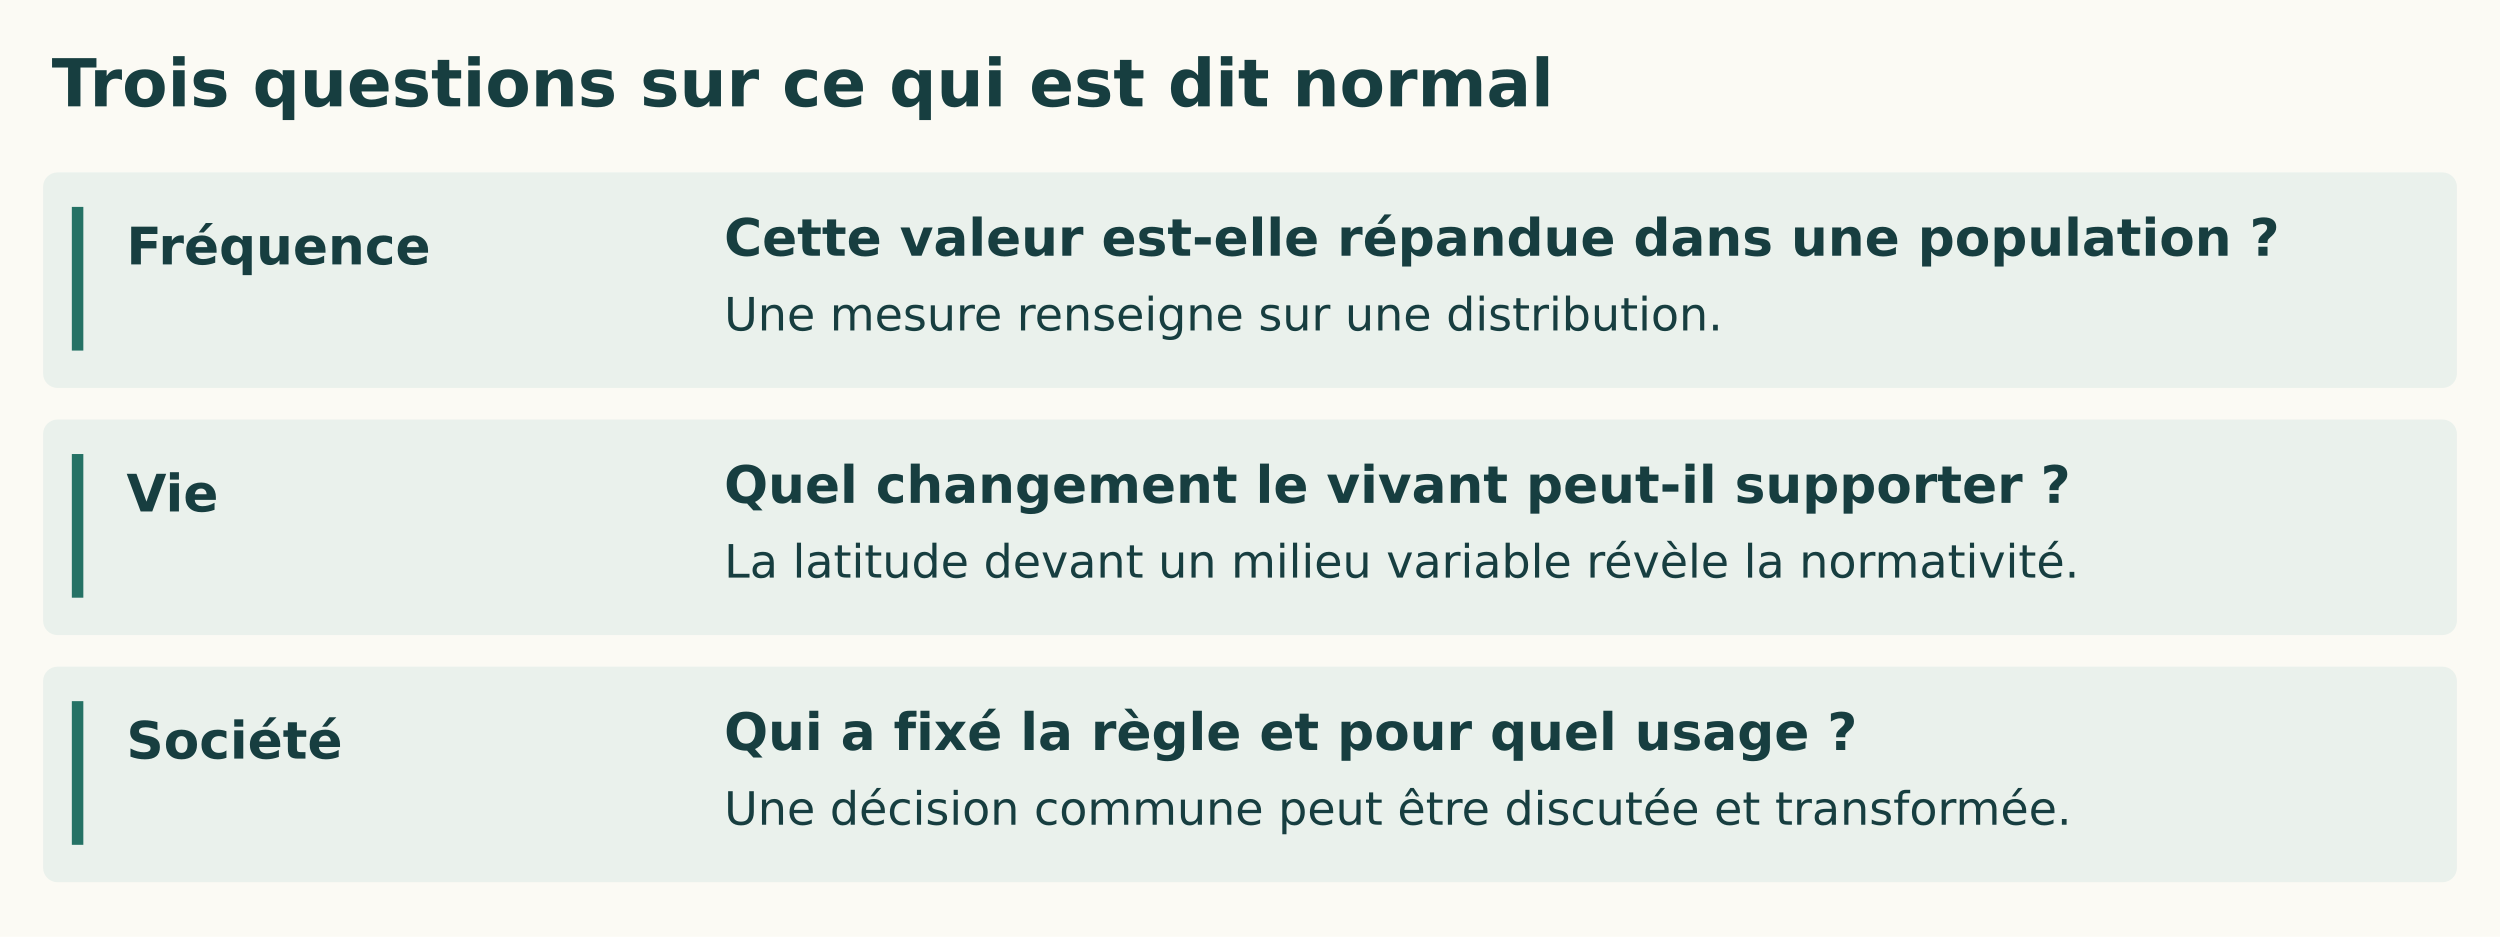
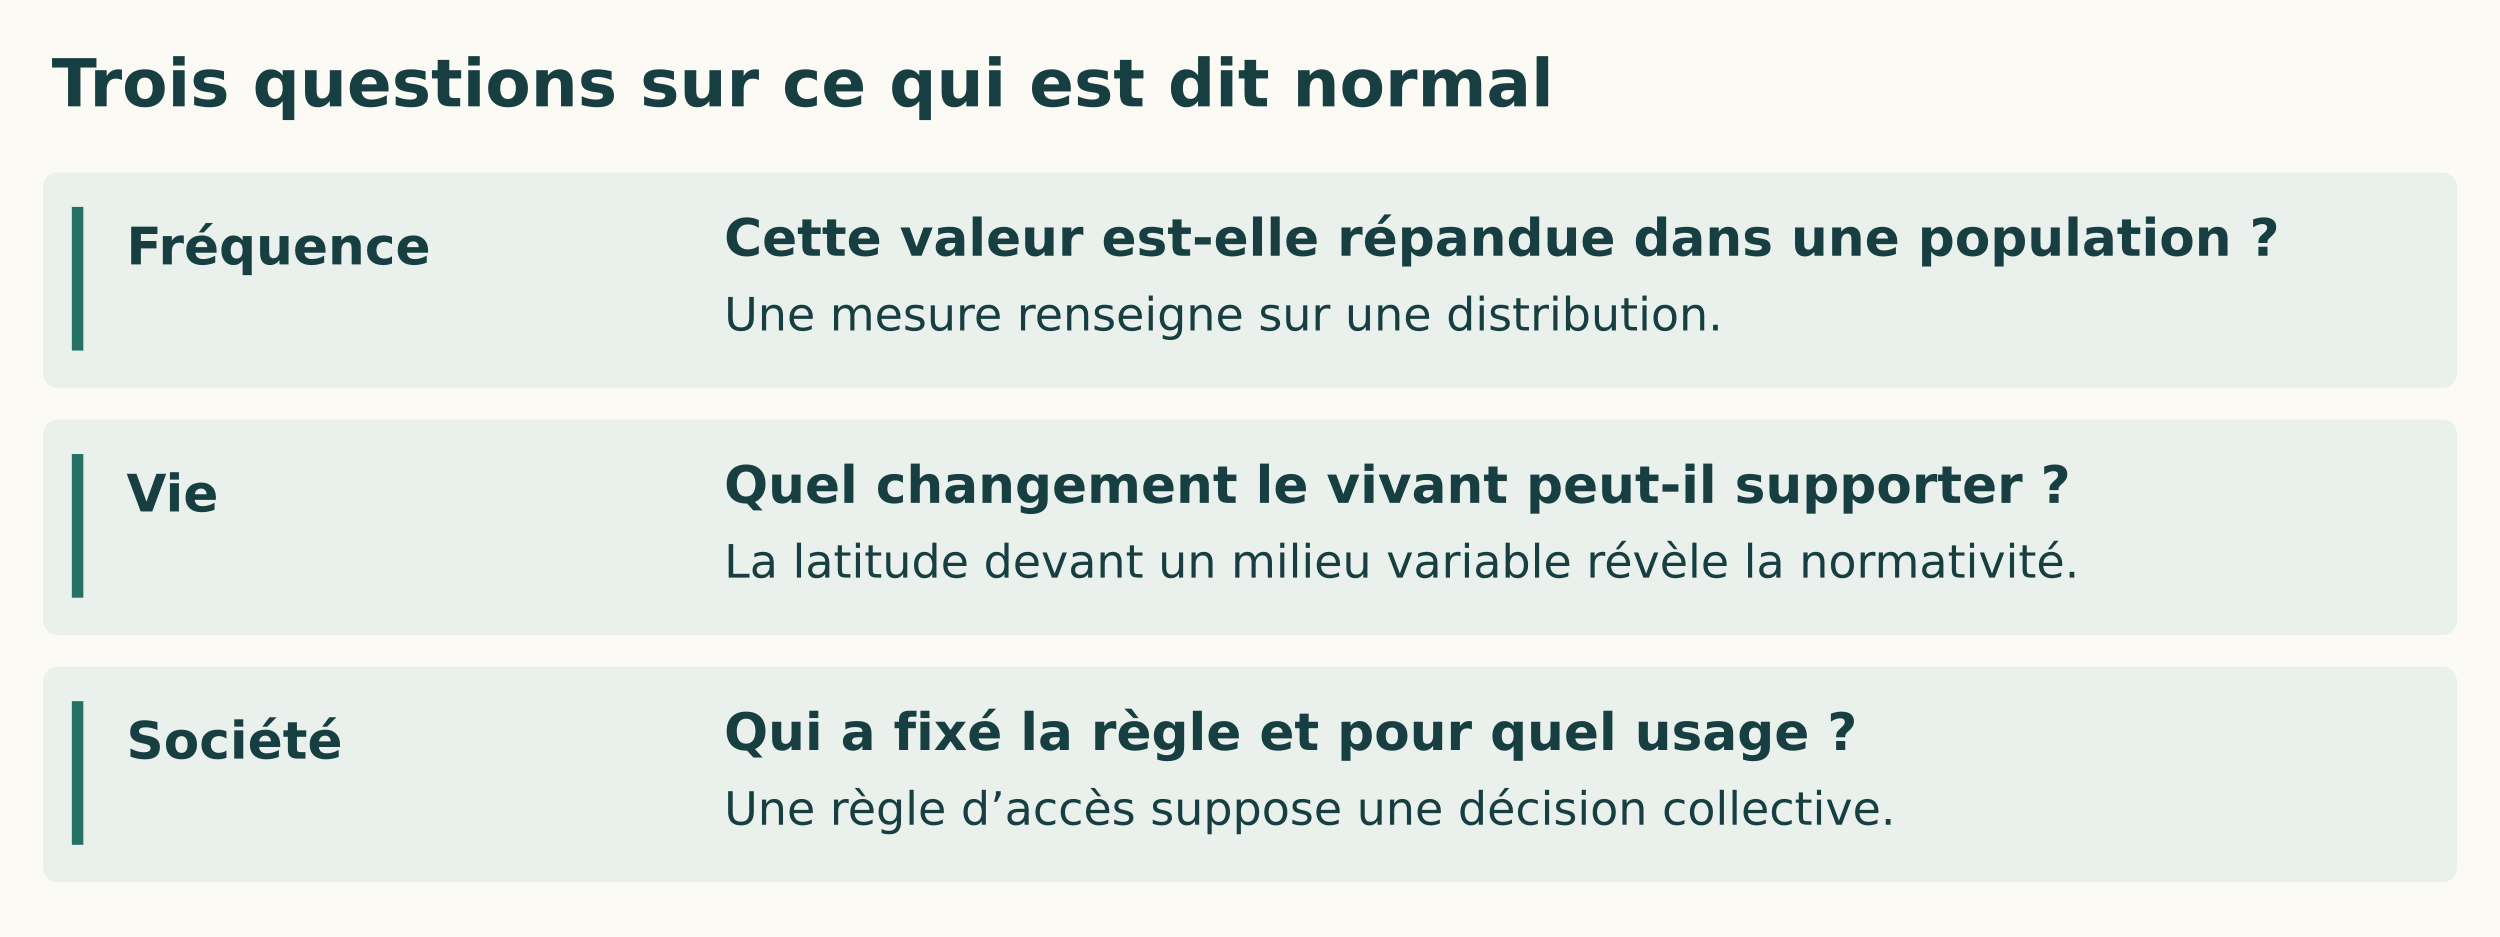
<svg xmlns="http://www.w3.org/2000/svg" viewBox="0 0 870 326" font-family="DejaVu Sans, sans-serif" fill="#173e40">
  <rect width="870" height="326" fill="#fbfaf4" />
  <text x="18" y="37" font-size="23" font-weight="700">Trois questions sur ce qui est dit normal</text>
  <rect x="15" y="60" width="840" height="75" rx="5" fill="#eaf1ec" />
  <path d="M27 72v50" stroke="#257265" stroke-width="4" />
  <text x="44" y="92" font-size="18" font-weight="700">Fréquence</text>
  <text x="252" y="89" font-size="18" font-weight="700">Cette valeur est-elle répandue dans une population ?</text>
  <text x="252" y="115" font-size="16" font-weight="400">Une mesure renseigne sur une distribution.</text>
  <rect x="15" y="146" width="840" height="75" rx="5" fill="#eaf1ec" />
  <path d="M27 158v50" stroke="#257265" stroke-width="4" />
  <text x="44" y="178" font-size="18" font-weight="700">Vie</text>
  <text x="252" y="175" font-size="18" font-weight="700">Quel changement le vivant peut-il supporter ?</text>
  <text x="252" y="201" font-size="16" font-weight="400">La latitude devant un milieu variable révèle la normativité.</text>
  <rect x="15" y="232" width="840" height="75" rx="5" fill="#eaf1ec" />
  <path d="M27 244v50" stroke="#257265" stroke-width="4" />
  <text x="44" y="264" font-size="18" font-weight="700">Société</text>
  <text x="252" y="261" font-size="18" font-weight="700">Qui a fixé la règle et pour quel usage ?</text>
-   <text x="252" y="287" font-size="16" font-weight="400">Une décision commune peut être discutée et transformée.</text>
+   <text x="252" y="287" font-size="16" font-weight="400">Une règle d’accès suppose une décision collective.</text>
</svg>
